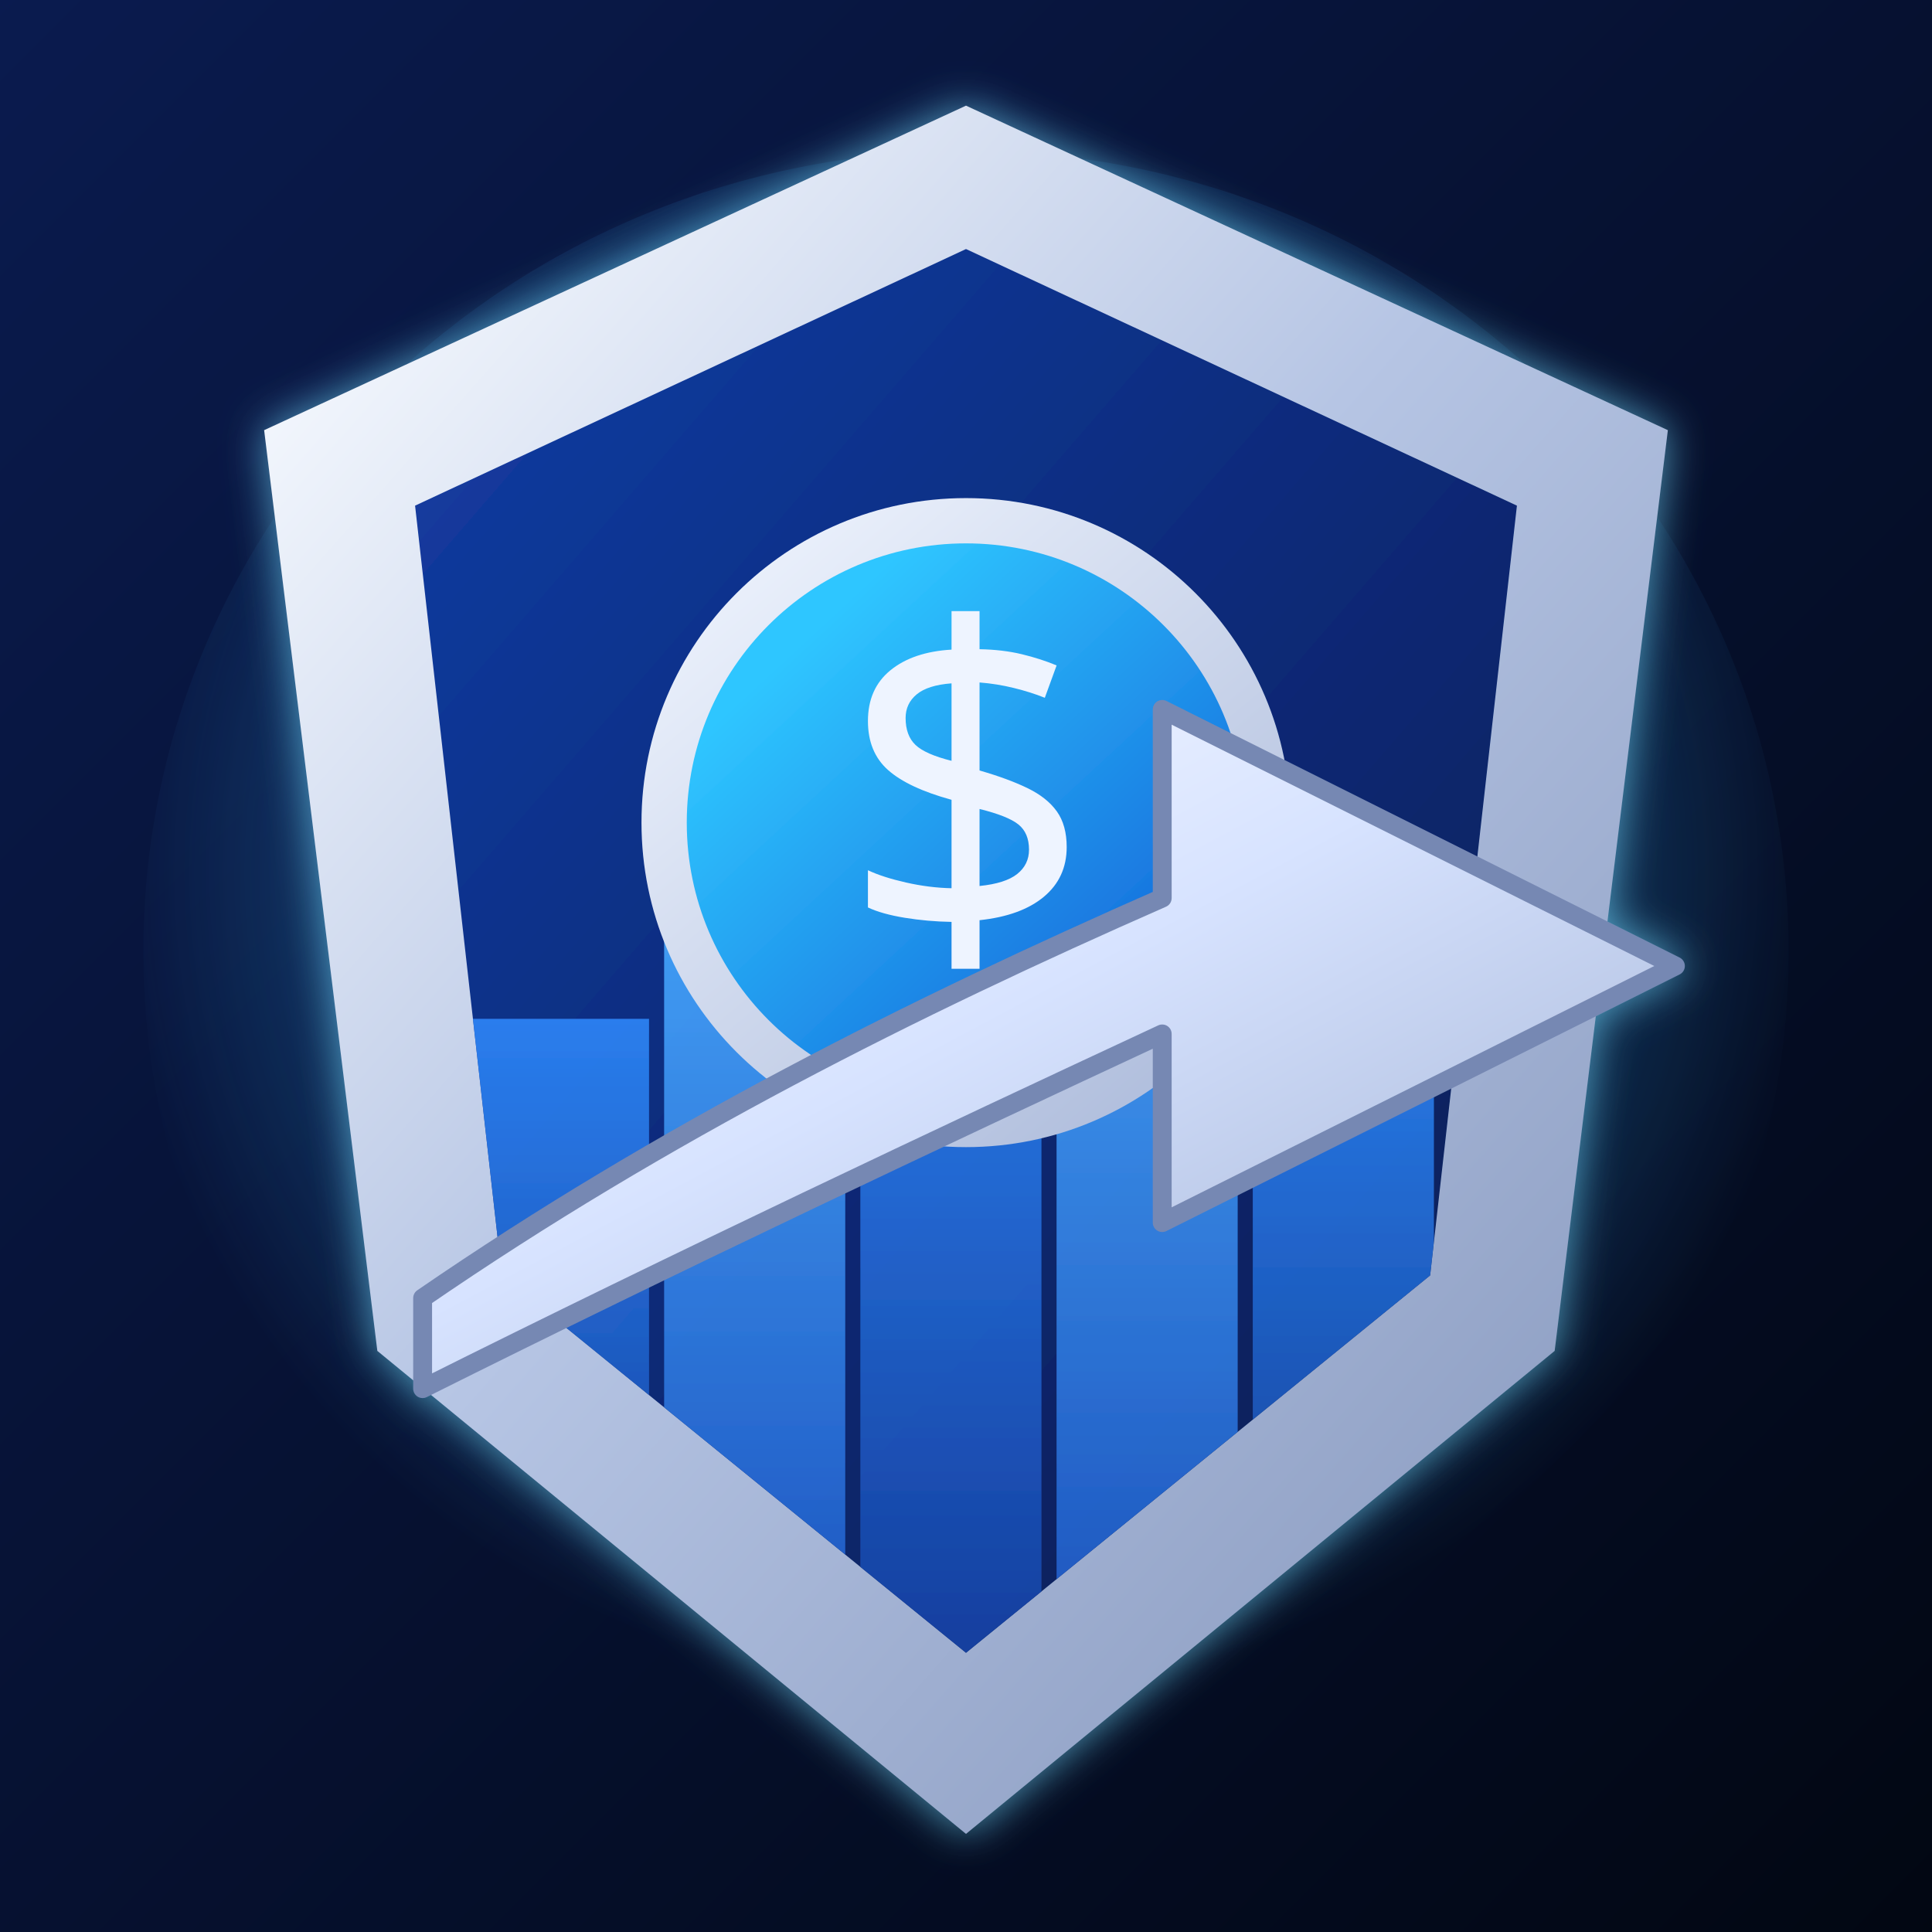
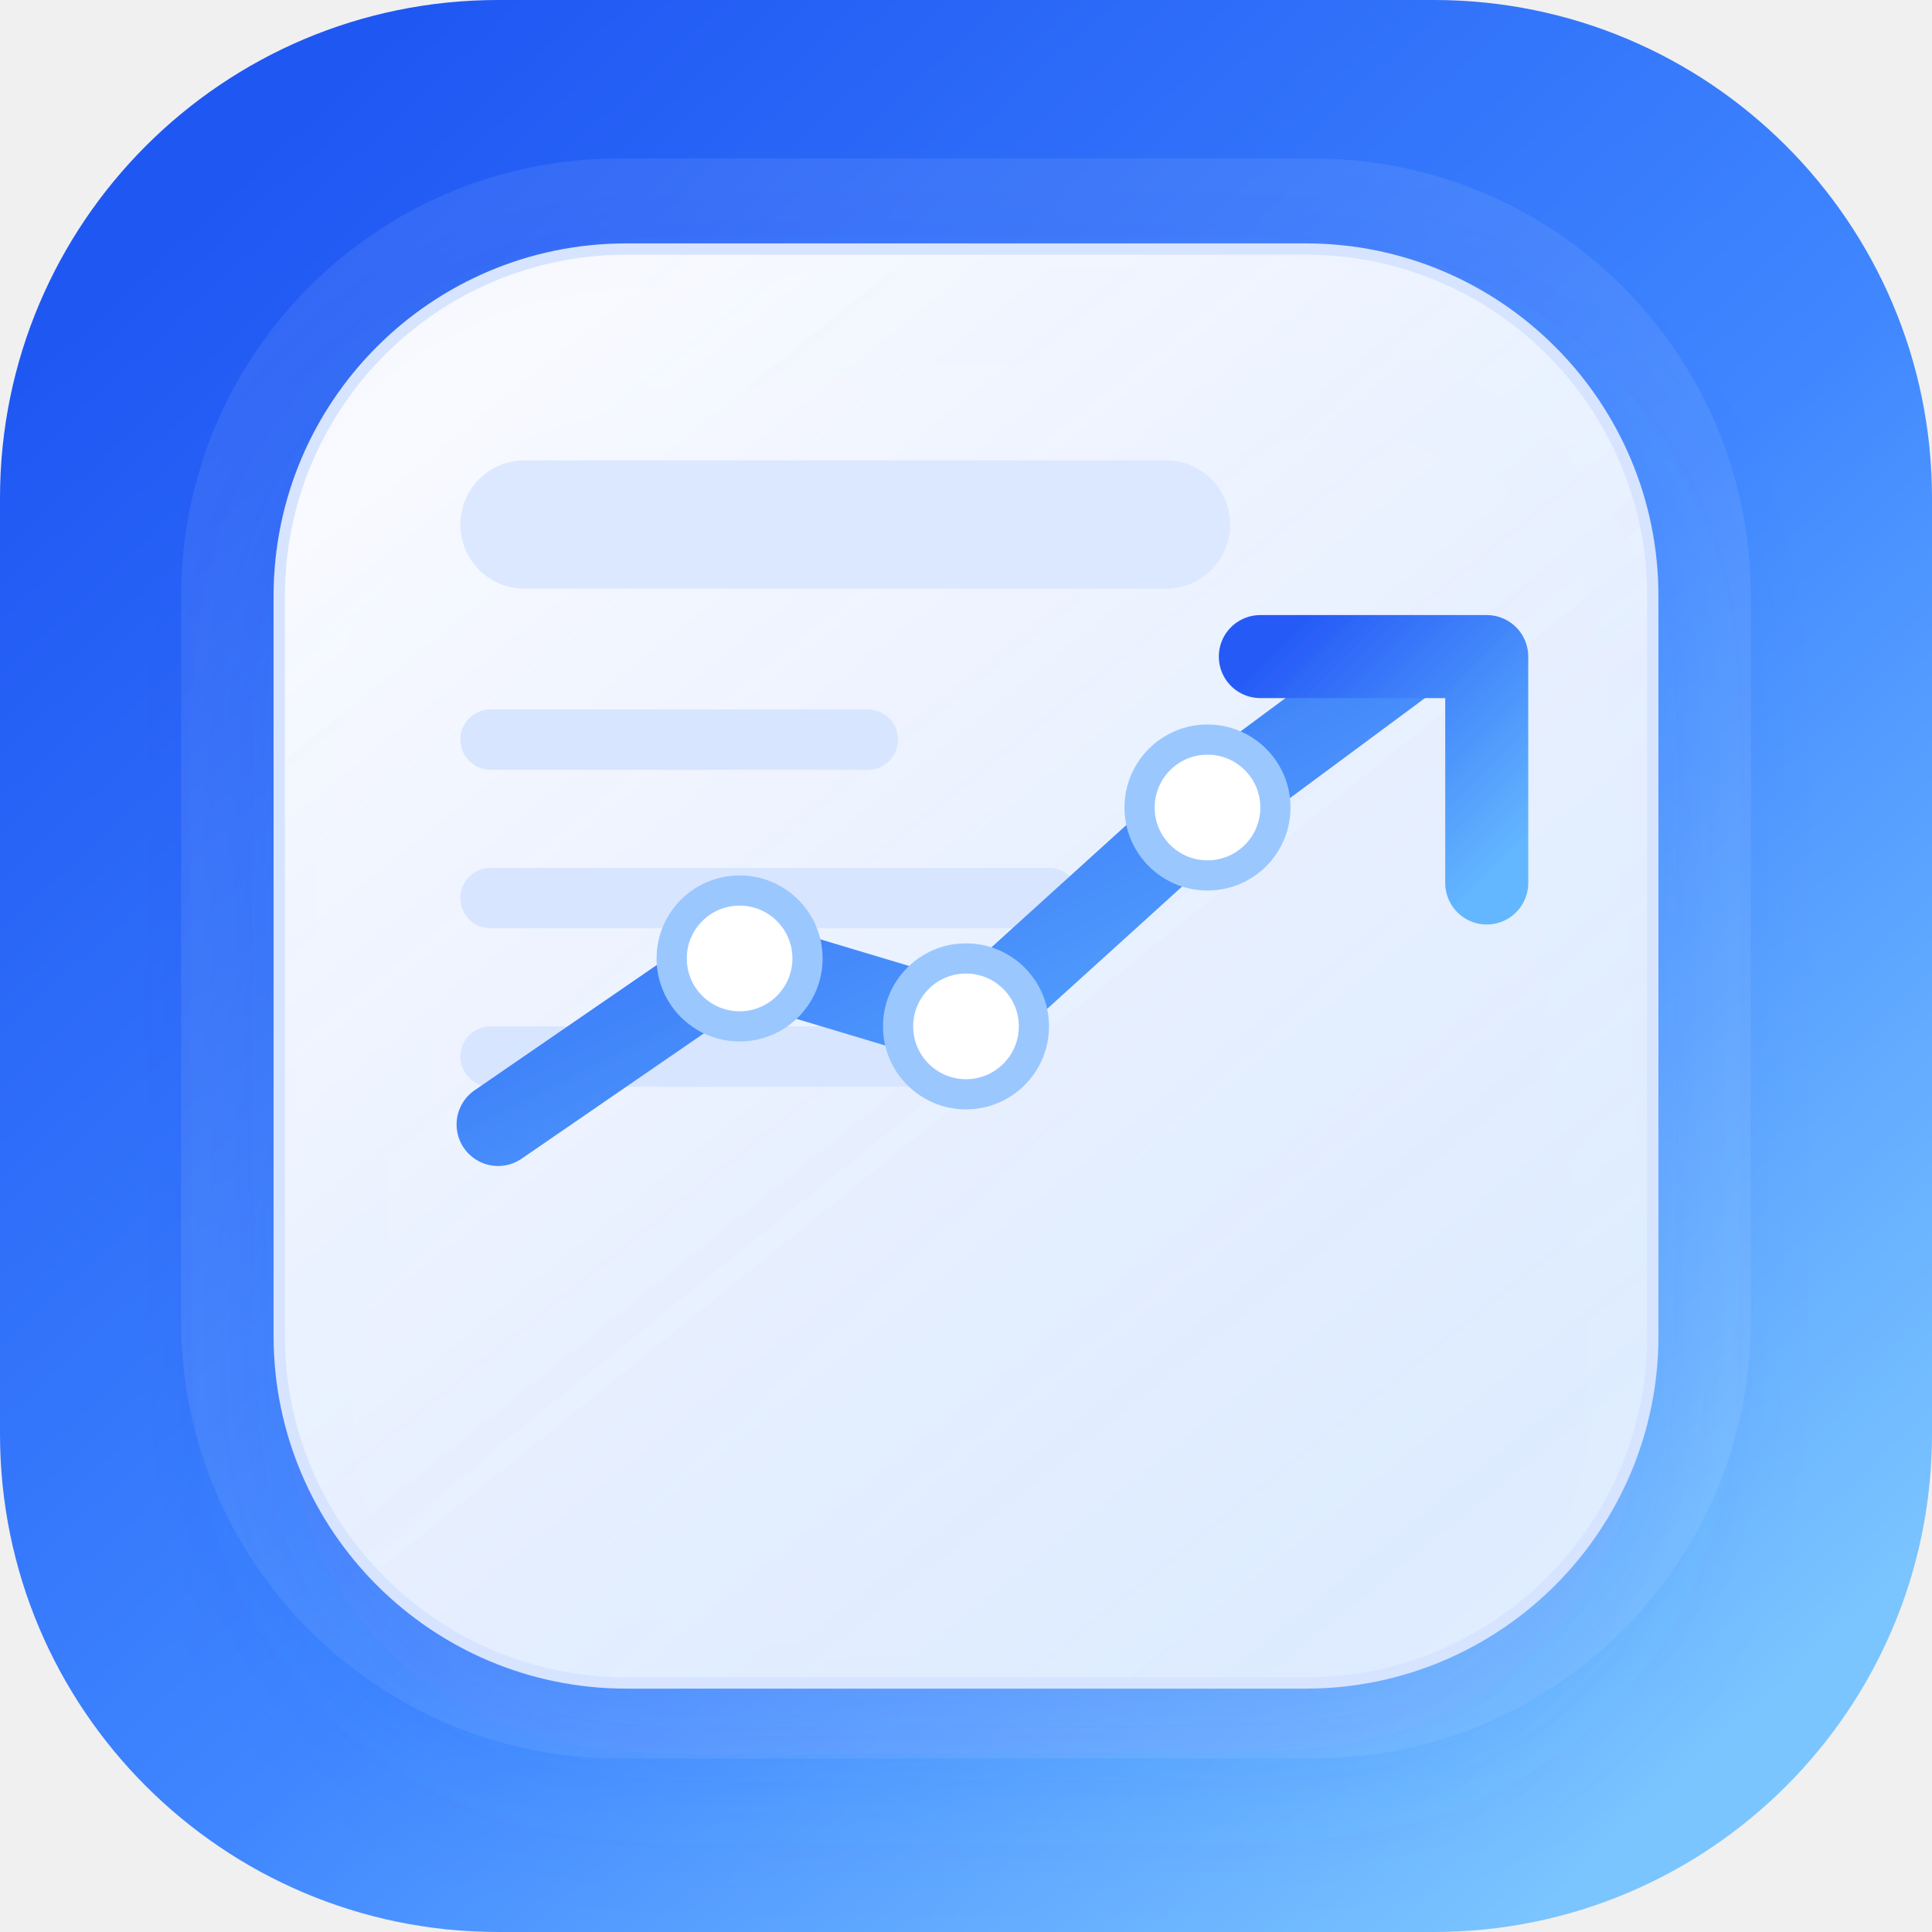
<svg xmlns="http://www.w3.org/2000/svg" viewBox="0 0 512 512" role="img" aria-labelledby="title desc">
  <defs>
-     <linearGradient id="bgGlow" x1="0%" y1="0%" x2="100%" y2="100%">
-       <stop offset="0%" stop-color="#0a1b4f" />
-       <stop offset="100%" stop-color="#020712" />
+     <linearGradient id="markBase" x1="12%" y1="10%" x2="88%" y2="92%">
+       <stop offset="0%" stop-color="#1f57f3" />
+       <stop offset="55%" stop-color="#3f86ff" />
+       <stop offset="100%" stop-color="#7bc5ff" />
    </linearGradient>
-     <radialGradient id="aura" cx="50%" cy="45%" r="52%">
-       <stop offset="0%" stop-color="#37b2ff" stop-opacity="0.95" />
-       <stop offset="100%" stop-color="#37b2ff" stop-opacity="0" />
-     </radialGradient>
-     <linearGradient id="shieldEdge" x1="8%" y1="4%" x2="92%" y2="96%">
-       <stop offset="0%" stop-color="#f8fbff" />
-       <stop offset="45%" stop-color="#b6c5e4" />
-       <stop offset="100%" stop-color="#8798bd" />
+     <linearGradient id="cardFace" x1="18%" y1="8%" x2="82%" y2="92%">
+       <stop offset="0%" stop-color="#ffffff" stop-opacity="0.96" />
+       <stop offset="100%" stop-color="#ecf4ff" stop-opacity="0.88" />
    </linearGradient>
-     <linearGradient id="shieldInner" x1="12%" y1="8%" x2="88%" y2="92%">
-       <stop offset="0%" stop-color="#123a9d" />
-       <stop offset="52%" stop-color="#0a2976" />
-       <stop offset="100%" stop-color="#071f56" />
+     <linearGradient id="trendStroke" x1="0%" y1="0%" x2="100%" y2="100%">
+       <stop offset="0%" stop-color="#255af6" />
+       <stop offset="100%" stop-color="#63b7ff" />
    </linearGradient>
-     <linearGradient id="barA" x1="0%" y1="0%" x2="0%" y2="100%">
-       <stop offset="0%" stop-color="#46a7ff" />
-       <stop offset="100%" stop-color="#1d55c7" />
-     </linearGradient>
-     <linearGradient id="barB" x1="0%" y1="0%" x2="0%" y2="100%">
-       <stop offset="0%" stop-color="#2f8bff" />
-       <stop offset="100%" stop-color="#143d9d" />
-     </linearGradient>
-     <linearGradient id="coinFill" x1="20%" y1="18%" x2="82%" y2="85%">
-       <stop offset="0%" stop-color="#2fc6ff" />
-       <stop offset="100%" stop-color="#1468da" />
-     </linearGradient>
-     <linearGradient id="coinEdge" x1="8%" y1="0%" x2="92%" y2="100%">
-       <stop offset="0%" stop-color="#f1f6ff" />
-       <stop offset="100%" stop-color="#a9b8d9" />
-     </linearGradient>
-     <linearGradient id="arrowFill" x1="0%" y1="0%" x2="100%" y2="100%">
-       <stop offset="0%" stop-color="#ffffff" />
-       <stop offset="45%" stop-color="#d7e3ff" />
-       <stop offset="100%" stop-color="#9eaecf" />
-     </linearGradient>
-     <filter id="softGlow" x="-50%" y="-50%" width="200%" height="200%">
-       <feGaussianBlur stdDeviation="5.5" result="blur" />
-       <feColorMatrix in="blur" type="matrix" values="         0 0 0 0 0.17         0 0 0 0 0.72         0 0 0 0 1         0 0 0 0.68 0" result="glow" />
-       <feMerge>
-         <feMergeNode in="glow" />
-         <feMergeNode in="SourceGraphic" />
-       </feMerge>
+     <filter id="softShadow" x="-30%" y="-30%" width="160%" height="160%">
+       <feDropShadow dx="0" dy="20" stdDeviation="20" flood-color="#255af6" flood-opacity="0.16" />
    </filter>
-     <clipPath id="shieldClip">
-       <path d="M256 66L402 134L379 338L256 438L133 338L110 134Z" />
-     </clipPath>
  </defs>
-   <rect width="512" height="512" fill="url(#bgGlow)" />
-   <ellipse cx="256" cy="252" rx="218" ry="212" fill="url(#aura)" opacity="0.8" />
-   <g filter="url(#softGlow)">
-     <path d="M256 28L442 114L412 358L256 486L100 358L70 114Z" fill="url(#shieldEdge)" />
-     <path d="M256 66L402 134L379 338L256 438L133 338L110 134Z" fill="url(#shieldInner)" />
-     <g clip-path="url(#shieldClip)">
-       <rect x="124" y="270" width="48" height="180" fill="url(#barB)" opacity="0.85" />
-       <rect x="176" y="246" width="48" height="204" fill="url(#barA)" opacity="0.9" />
-       <rect x="228" y="222" width="48" height="228" fill="url(#barB)" opacity="0.93" />
-       <rect x="280" y="250" width="48" height="200" fill="url(#barA)" opacity="0.88" />
-       <rect x="332" y="274" width="48" height="176" fill="url(#barB)" opacity="0.82" />
-     </g>
-     <circle cx="256" cy="218" r="86" fill="url(#coinEdge)" />
-     <circle cx="256" cy="218" r="74" fill="url(#coinFill)" />
-     <text x="256" y="250" text-anchor="middle" font-family="'Segoe UI Black', 'Arial Black', sans-serif" font-size="116" fill="#eef4ff">$</text>
-     <path d="M112 344C176 300 242 267 308 238L308 188L444 256L308 324L308 274C250 301 180 334 112 368Z" fill="url(#arrowFill)" stroke="#7688b3" stroke-width="5" stroke-linejoin="round" />
+   <rect width="512" height="512" rx="132" fill="url(#markBase)" />
+   <rect x="48" y="42" width="416" height="424" rx="116" fill="rgba(255,255,255,0.08)" />
+   <g filter="url(#softShadow)">
+     <rect x="74" y="66" width="364" height="380" rx="92" fill="url(#cardFace)" stroke="#d7e4ff" stroke-width="3" />
+     <rect x="122" y="122" width="204" height="34" rx="17" fill="#dce8ff" />
+     <rect x="122" y="188" width="116" height="16" rx="8" fill="#d8e5ff" />
+     <rect x="122" y="230" width="164" height="16" rx="8" fill="#d8e5ff" />
+     <rect x="122" y="272" width="132" height="16" rx="8" fill="#d8e5ff" />
+     <path d="M132 298L196 254L256 272L320 214L374 174" fill="none" stroke="url(#trendStroke)" stroke-width="22" stroke-linecap="round" stroke-linejoin="round" />
+     <path d="M334 174H394V234" fill="none" stroke="url(#trendStroke)" stroke-width="22" stroke-linecap="round" stroke-linejoin="round" />
+     <circle cx="196" cy="254" r="18" fill="#ffffff" stroke="#9bc7ff" stroke-width="8" />
+     <circle cx="256" cy="272" r="18" fill="#ffffff" stroke="#9bc7ff" stroke-width="8" />
+     <circle cx="320" cy="214" r="18" fill="#ffffff" stroke="#9bc7ff" stroke-width="8" />
  </g>
</svg>
